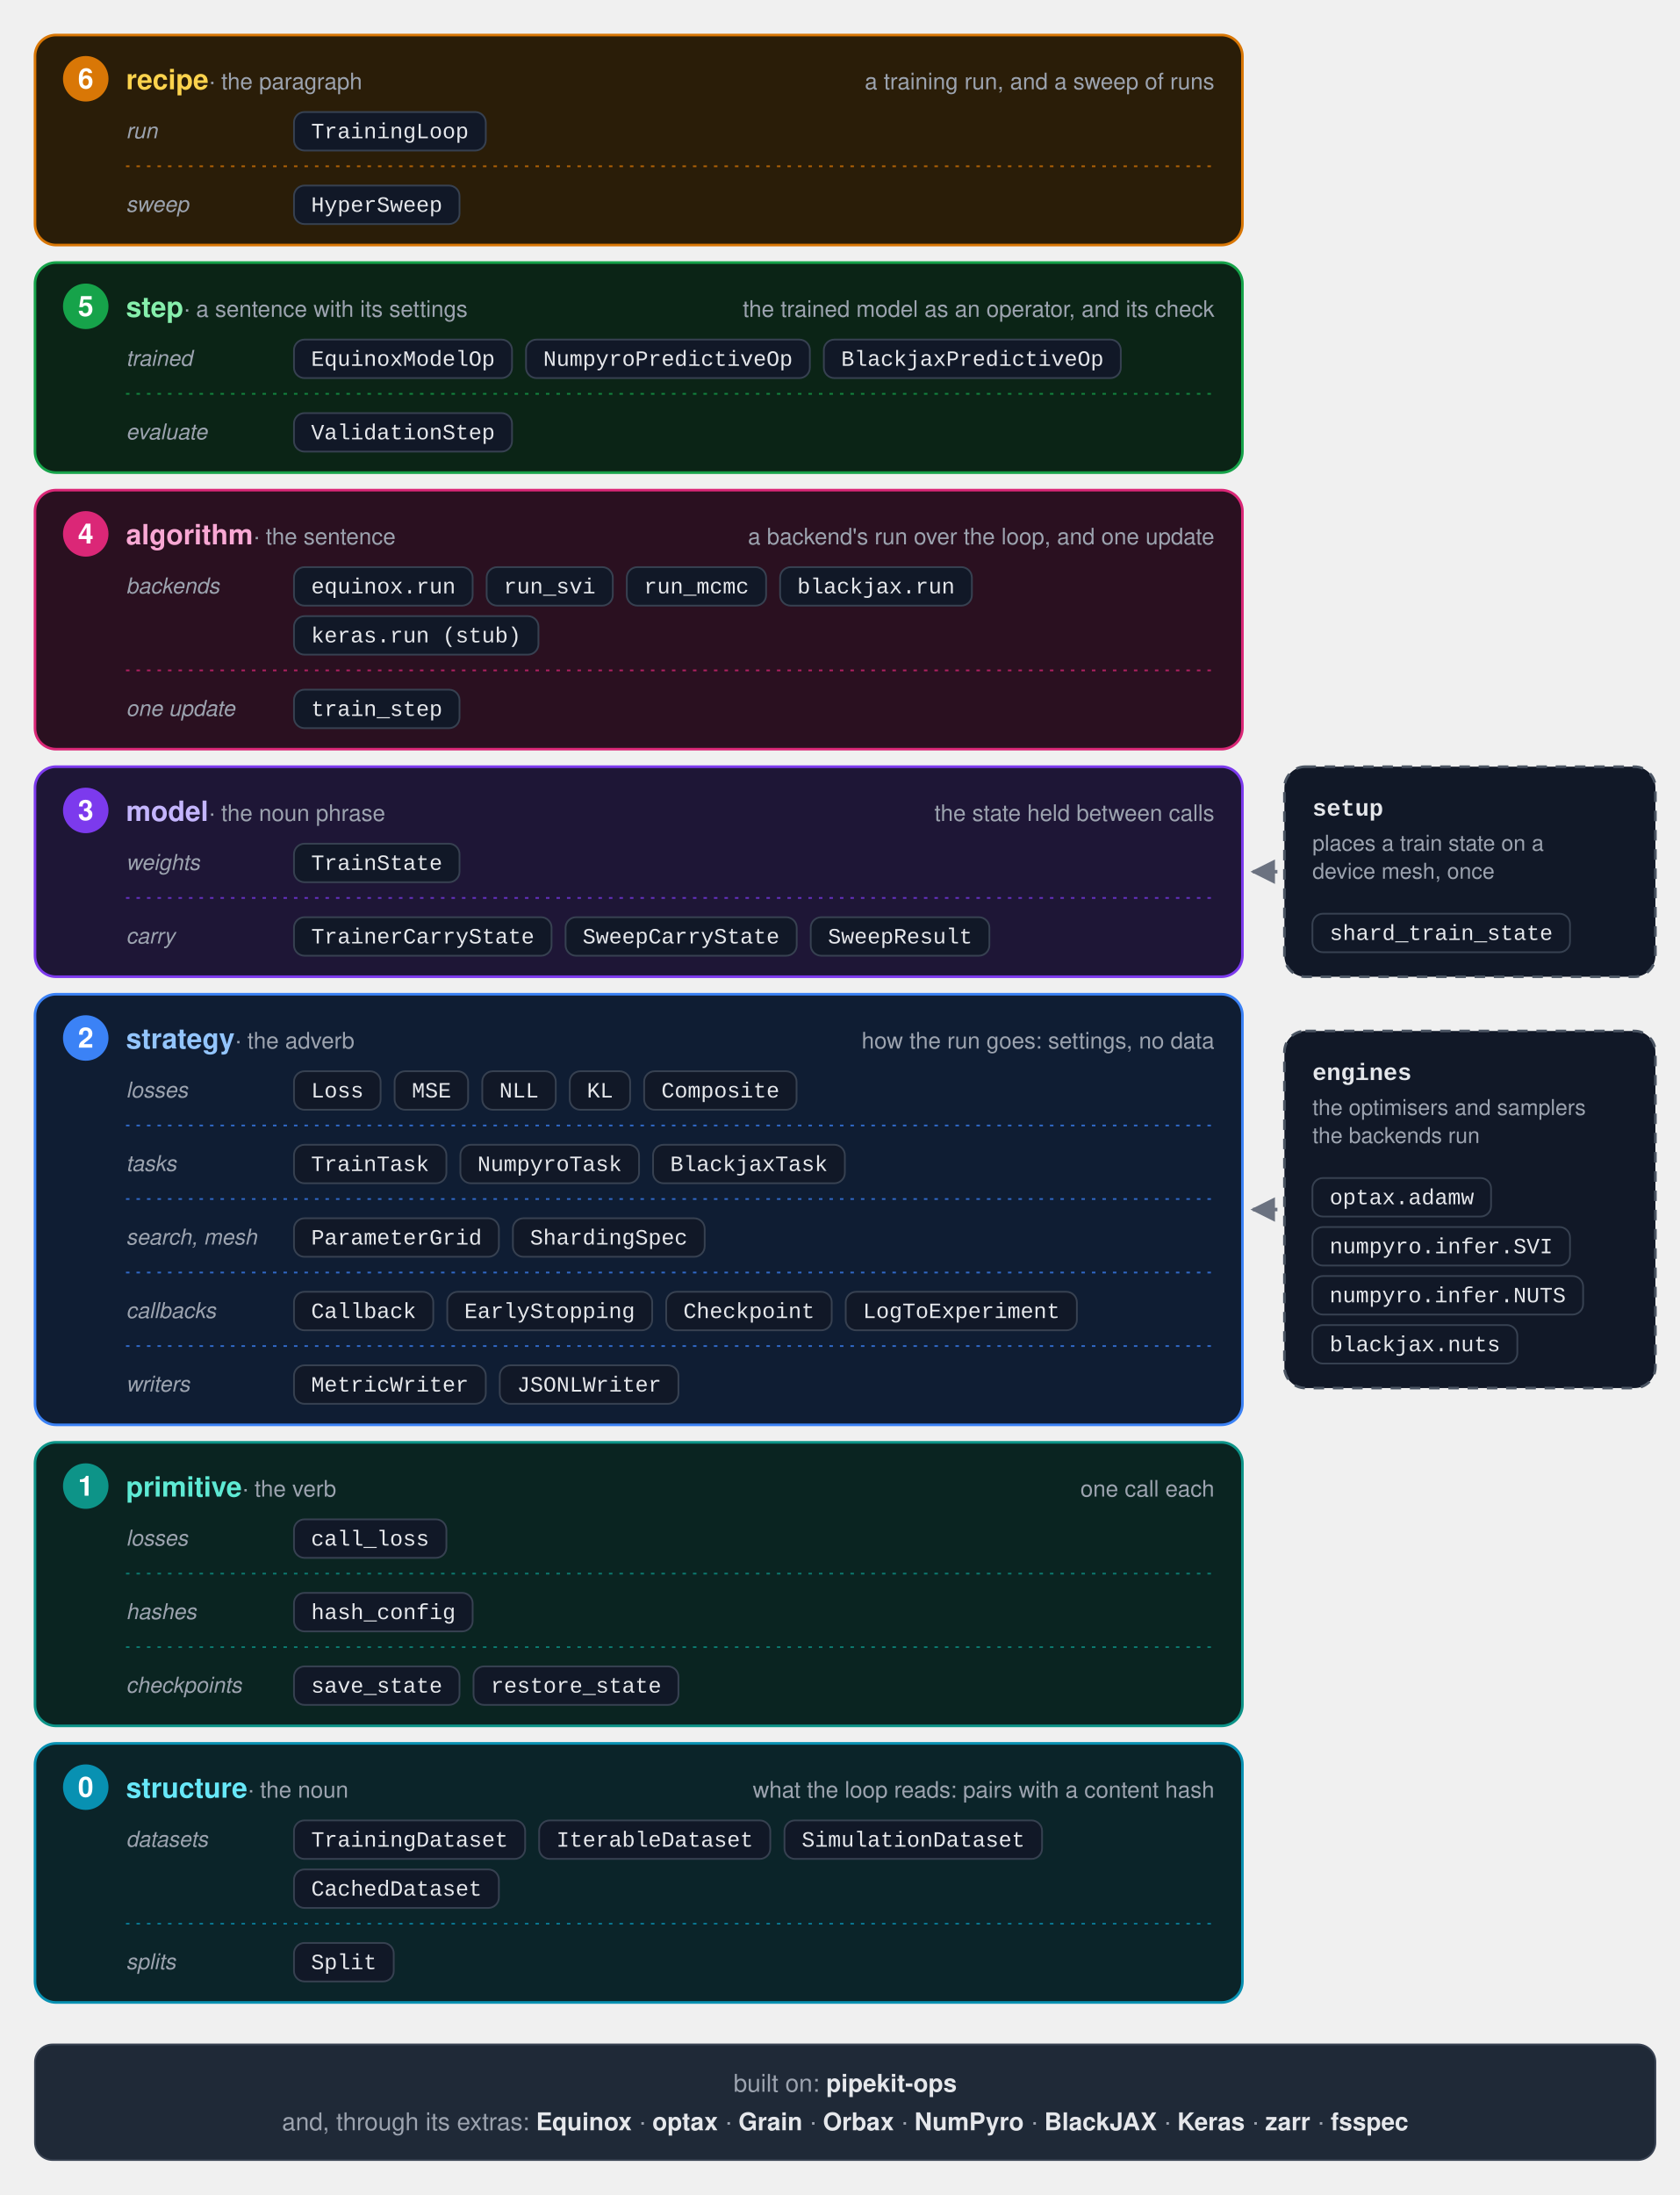
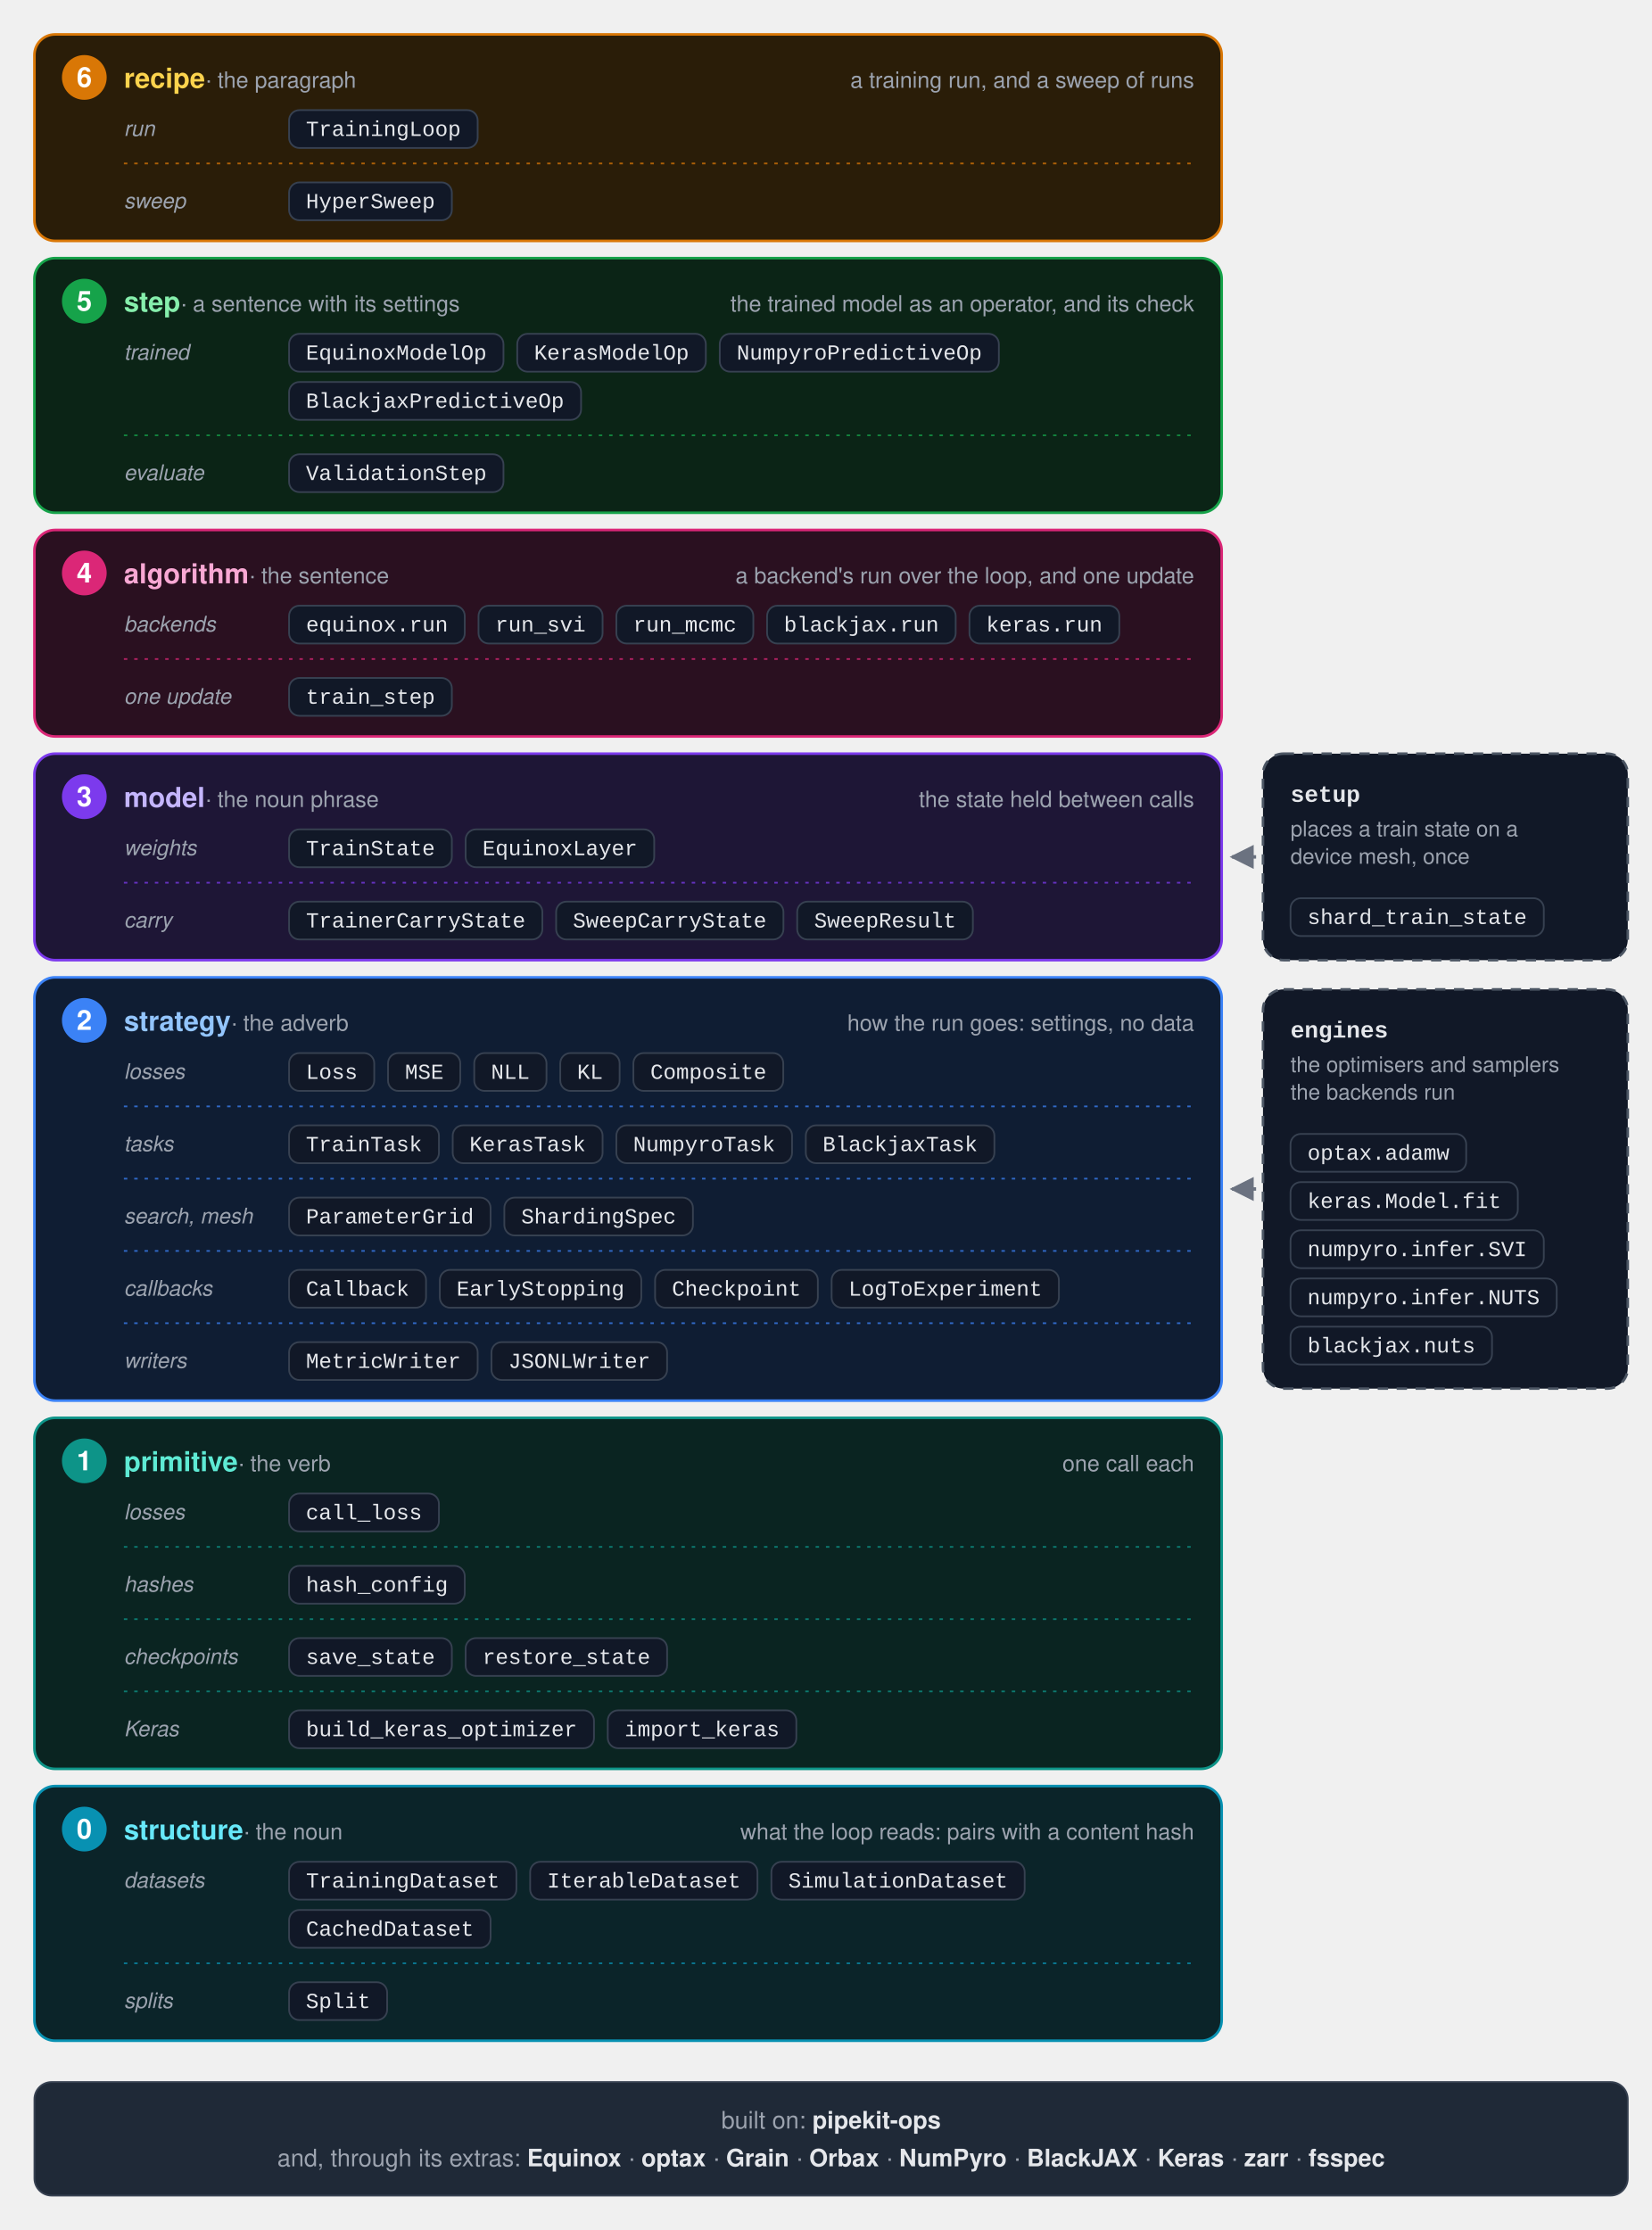
- <svg xmlns="http://www.w3.org/2000/svg" width="960" height="1254" viewBox="0 0 960 1254" role="img" aria-label="pipekit-train on the GeoStack role ladder: TrainingLoop and HyperSweep as recipes, the trained-model operators and ValidationStep as steps, the backends' run functions and train_step as algorithms, the train and carry states as models, losses, tasks, callbacks and writers as strategies, hashing, loss and checkpoint calls as primitives, and the datasets as structures; the optimisers and samplers of optax, NumPyro and BlackJAX and the sharding setup sit beside the ladder, all on pipekit-ops.">
+ <svg xmlns="http://www.w3.org/2000/svg" width="960" height="1296" viewBox="0 0 960 1296" role="img" aria-label="pipekit-train on the GeoStack role ladder: TrainingLoop and HyperSweep as recipes, the trained-model operators and ValidationStep as steps, the backends' run functions and train_step as algorithms, the train and carry states as models, losses, tasks, callbacks and writers as strategies, hashing, loss and checkpoint calls as primitives, and the datasets as structures; the optimisers and samplers of optax, NumPyro and BlackJAX and the sharding setup sit beside the ladder, all on pipekit-ops.">
  <defs>
    <marker id="ah-dark" viewBox="0 0 10 10" refX="9" refY="5" markerWidth="7" markerHeight="7" orient="auto-start-reverse">
      <path d="M0 0 L10 5 L0 10 z" fill="#6B7280" />
    </marker>
  </defs>
  <rect x="20" y="20" width="690" height="120.0" rx="12" fill="#2A1D08" stroke="#D97706" stroke-width="1.5" />
  <circle cx="49" cy="45" r="13" fill="#D97706" />
  <text x="49" y="50.5" text-anchor="middle" font-family="ui-sans-serif, -apple-system, 'Segoe UI', Helvetica, Arial, sans-serif" font-size="16" font-weight="700" fill="#FFFFFF">6</text>
  <text x="72" y="51" font-family="ui-sans-serif, -apple-system, 'Segoe UI', Helvetica, Arial, sans-serif" font-size="16" font-weight="700" fill="#FCD34D">recipe<tspan font-size="13" font-weight="400" fill="#9CA3AF"> · the paragraph</tspan>
  </text>
  <text x="694.0" y="51" text-anchor="end" font-family="ui-sans-serif, -apple-system, 'Segoe UI', Helvetica, Arial, sans-serif" font-size="13" fill="#9CA3AF">a training run, and a sweep of runs</text>
  <line x1="72.0" y1="95.0" x2="694.0" y2="95.0" stroke="#D97706" stroke-opacity="0.75" stroke-width="1" stroke-dasharray="2 4" />
  <text x="72.0" y="79.0" font-family="ui-sans-serif, -apple-system, 'Segoe UI', Helvetica, Arial, sans-serif" font-size="12.5" font-style="italic" fill="#9CA3AF">run</text>
  <text x="72.0" y="121.0" font-family="ui-sans-serif, -apple-system, 'Segoe UI', Helvetica, Arial, sans-serif" font-size="12.5" font-style="italic" fill="#9CA3AF">sweep</text>
  <rect x="168.0" y="64.0" width="109.6" height="22" rx="6" fill="#111827" stroke="#374151" />
  <text x="222.8" y="79.0" text-anchor="middle" font-family="ui-monospace, SFMono-Regular, Menlo, Consolas, 'Liberation Mono', monospace" font-size="12.5" fill="#E5E7EB">TrainingLoop</text>
  <rect x="168.0" y="106.0" width="94.6" height="22" rx="6" fill="#111827" stroke="#374151" />
  <text x="215.3" y="121.0" text-anchor="middle" font-family="ui-monospace, SFMono-Regular, Menlo, Consolas, 'Liberation Mono', monospace" font-size="12.5" fill="#E5E7EB">HyperSweep</text>
-   <rect x="20" y="150.0" width="690" height="120.0" rx="12" fill="#0B2416" stroke="#16A34A" stroke-width="1.5" />
+   <rect x="20" y="150.0" width="690" height="148.0" rx="12" fill="#0B2416" stroke="#16A34A" stroke-width="1.5" />
  <circle cx="49" cy="175.0" r="13" fill="#16A34A" />
  <text x="49" y="180.5" text-anchor="middle" font-family="ui-sans-serif, -apple-system, 'Segoe UI', Helvetica, Arial, sans-serif" font-size="16" font-weight="700" fill="#FFFFFF">5</text>
  <text x="72" y="181.0" font-family="ui-sans-serif, -apple-system, 'Segoe UI', Helvetica, Arial, sans-serif" font-size="16" font-weight="700" fill="#86EFAC">step<tspan font-size="13" font-weight="400" fill="#9CA3AF"> · a sentence with its settings</tspan>
  </text>
  <text x="694.0" y="181.0" text-anchor="end" font-family="ui-sans-serif, -apple-system, 'Segoe UI', Helvetica, Arial, sans-serif" font-size="13" fill="#9CA3AF">the trained model as an operator, and its check</text>
-   <line x1="72.0" y1="225.0" x2="694.0" y2="225.0" stroke="#16A34A" stroke-opacity="0.75" stroke-width="1" stroke-dasharray="2 4" />
+   <line x1="72.0" y1="253.0" x2="694.0" y2="253.0" stroke="#16A34A" stroke-opacity="0.75" stroke-width="1" stroke-dasharray="2 4" />
  <text x="72.0" y="209.0" font-family="ui-sans-serif, -apple-system, 'Segoe UI', Helvetica, Arial, sans-serif" font-size="12.5" font-style="italic" fill="#9CA3AF">trained</text>
-   <text x="72.0" y="251.0" font-family="ui-sans-serif, -apple-system, 'Segoe UI', Helvetica, Arial, sans-serif" font-size="12.5" font-style="italic" fill="#9CA3AF">evaluate</text>
+   <text x="72.0" y="279.0" font-family="ui-sans-serif, -apple-system, 'Segoe UI', Helvetica, Arial, sans-serif" font-size="12.5" font-style="italic" fill="#9CA3AF">evaluate</text>
  <rect x="168.0" y="194.0" width="124.6" height="22" rx="6" fill="#111827" stroke="#374151" />
  <text x="230.3" y="209.0" text-anchor="middle" font-family="ui-monospace, SFMono-Regular, Menlo, Consolas, 'Liberation Mono', monospace" font-size="12.5" fill="#E5E7EB">EquinoxModelOp</text>
-   <rect x="300.6" y="194.0" width="162.2" height="22" rx="6" fill="#111827" stroke="#374151" />
-   <text x="381.7" y="209.0" text-anchor="middle" font-family="ui-monospace, SFMono-Regular, Menlo, Consolas, 'Liberation Mono', monospace" font-size="12.5" fill="#E5E7EB">NumpyroPredictiveOp</text>
-   <rect x="470.8" y="194.0" width="169.7" height="22" rx="6" fill="#111827" stroke="#374151" />
-   <text x="555.7" y="209.0" text-anchor="middle" font-family="ui-monospace, SFMono-Regular, Menlo, Consolas, 'Liberation Mono', monospace" font-size="12.5" fill="#E5E7EB">BlackjaxPredictiveOp</text>
-   <rect x="168.0" y="236.0" width="124.6" height="22" rx="6" fill="#111827" stroke="#374151" />
-   <text x="230.3" y="251.0" text-anchor="middle" font-family="ui-monospace, SFMono-Regular, Menlo, Consolas, 'Liberation Mono', monospace" font-size="12.5" fill="#E5E7EB">ValidationStep</text>
-   <rect x="20" y="280.0" width="690" height="148.0" rx="12" fill="#2A1020" stroke="#DB2777" stroke-width="1.5" />
-   <circle cx="49" cy="305.0" r="13" fill="#DB2777" />
-   <text x="49" y="310.5" text-anchor="middle" font-family="ui-sans-serif, -apple-system, 'Segoe UI', Helvetica, Arial, sans-serif" font-size="16" font-weight="700" fill="#FFFFFF">4</text>
-   <text x="72" y="311.0" font-family="ui-sans-serif, -apple-system, 'Segoe UI', Helvetica, Arial, sans-serif" font-size="16" font-weight="700" fill="#F9A8D4">algorithm<tspan font-size="13" font-weight="400" fill="#9CA3AF"> · the sentence</tspan>
+   <rect x="300.6" y="194.0" width="109.6" height="22" rx="6" fill="#111827" stroke="#374151" />
+   <text x="355.4" y="209.0" text-anchor="middle" font-family="ui-monospace, SFMono-Regular, Menlo, Consolas, 'Liberation Mono', monospace" font-size="12.5" fill="#E5E7EB">KerasModelOp</text>
+   <rect x="418.3" y="194.0" width="162.2" height="22" rx="6" fill="#111827" stroke="#374151" />
+   <text x="499.4" y="209.0" text-anchor="middle" font-family="ui-monospace, SFMono-Regular, Menlo, Consolas, 'Liberation Mono', monospace" font-size="12.5" fill="#E5E7EB">NumpyroPredictiveOp</text>
+   <rect x="168.0" y="222.0" width="169.7" height="22" rx="6" fill="#111827" stroke="#374151" />
+   <text x="252.8" y="237.0" text-anchor="middle" font-family="ui-monospace, SFMono-Regular, Menlo, Consolas, 'Liberation Mono', monospace" font-size="12.5" fill="#E5E7EB">BlackjaxPredictiveOp</text>
+   <rect x="168.0" y="264.0" width="124.6" height="22" rx="6" fill="#111827" stroke="#374151" />
+   <text x="230.3" y="279.0" text-anchor="middle" font-family="ui-monospace, SFMono-Regular, Menlo, Consolas, 'Liberation Mono', monospace" font-size="12.5" fill="#E5E7EB">ValidationStep</text>
+   <rect x="20" y="308.0" width="690" height="120.0" rx="12" fill="#2A1020" stroke="#DB2777" stroke-width="1.5" />
+   <circle cx="49" cy="333.0" r="13" fill="#DB2777" />
+   <text x="49" y="338.5" text-anchor="middle" font-family="ui-sans-serif, -apple-system, 'Segoe UI', Helvetica, Arial, sans-serif" font-size="16" font-weight="700" fill="#FFFFFF">4</text>
+   <text x="72" y="339.0" font-family="ui-sans-serif, -apple-system, 'Segoe UI', Helvetica, Arial, sans-serif" font-size="16" font-weight="700" fill="#F9A8D4">algorithm<tspan font-size="13" font-weight="400" fill="#9CA3AF"> · the sentence</tspan>
  </text>
-   <text x="694.0" y="311.0" text-anchor="end" font-family="ui-sans-serif, -apple-system, 'Segoe UI', Helvetica, Arial, sans-serif" font-size="13" fill="#9CA3AF">a backend's run over the loop, and one update</text>
+   <text x="694.0" y="339.0" text-anchor="end" font-family="ui-sans-serif, -apple-system, 'Segoe UI', Helvetica, Arial, sans-serif" font-size="13" fill="#9CA3AF">a backend's run over the loop, and one update</text>
  <line x1="72.0" y1="383.0" x2="694.0" y2="383.0" stroke="#DB2777" stroke-opacity="0.75" stroke-width="1" stroke-dasharray="2 4" />
-   <text x="72.0" y="339.0" font-family="ui-sans-serif, -apple-system, 'Segoe UI', Helvetica, Arial, sans-serif" font-size="12.5" font-style="italic" fill="#9CA3AF">backends</text>
+   <text x="72.0" y="367.0" font-family="ui-sans-serif, -apple-system, 'Segoe UI', Helvetica, Arial, sans-serif" font-size="12.5" font-style="italic" fill="#9CA3AF">backends</text>
  <text x="72.0" y="409.0" font-family="ui-sans-serif, -apple-system, 'Segoe UI', Helvetica, Arial, sans-serif" font-size="12.5" font-style="italic" fill="#9CA3AF">one update</text>
-   <rect x="168.0" y="324.0" width="102.1" height="22" rx="6" fill="#111827" stroke="#374151" />
-   <text x="219.1" y="339.0" text-anchor="middle" font-family="ui-monospace, SFMono-Regular, Menlo, Consolas, 'Liberation Mono', monospace" font-size="12.5" fill="#E5E7EB">equinox.run</text>
-   <rect x="278.1" y="324.0" width="72.1" height="22" rx="6" fill="#111827" stroke="#374151" />
-   <text x="314.1" y="339.0" text-anchor="middle" font-family="ui-monospace, SFMono-Regular, Menlo, Consolas, 'Liberation Mono', monospace" font-size="12.5" fill="#E5E7EB">run_svi</text>
-   <rect x="358.2" y="324.0" width="79.6" height="22" rx="6" fill="#111827" stroke="#374151" />
-   <text x="398.0" y="339.0" text-anchor="middle" font-family="ui-monospace, SFMono-Regular, Menlo, Consolas, 'Liberation Mono', monospace" font-size="12.5" fill="#E5E7EB">run_mcmc</text>
-   <rect x="445.8" y="324.0" width="109.6" height="22" rx="6" fill="#111827" stroke="#374151" />
-   <text x="500.6" y="339.0" text-anchor="middle" font-family="ui-monospace, SFMono-Regular, Menlo, Consolas, 'Liberation Mono', monospace" font-size="12.5" fill="#E5E7EB">blackjax.run</text>
-   <rect x="168.0" y="352.0" width="139.7" height="22" rx="6" fill="#111827" stroke="#374151" />
-   <text x="237.8" y="367.0" text-anchor="middle" font-family="ui-monospace, SFMono-Regular, Menlo, Consolas, 'Liberation Mono', monospace" font-size="12.5" fill="#E5E7EB">keras.run (stub)</text>
+   <rect x="168.0" y="352.0" width="102.1" height="22" rx="6" fill="#111827" stroke="#374151" />
+   <text x="219.1" y="367.0" text-anchor="middle" font-family="ui-monospace, SFMono-Regular, Menlo, Consolas, 'Liberation Mono', monospace" font-size="12.5" fill="#E5E7EB">equinox.run</text>
+   <rect x="278.1" y="352.0" width="72.1" height="22" rx="6" fill="#111827" stroke="#374151" />
+   <text x="314.1" y="367.0" text-anchor="middle" font-family="ui-monospace, SFMono-Regular, Menlo, Consolas, 'Liberation Mono', monospace" font-size="12.5" fill="#E5E7EB">run_svi</text>
+   <rect x="358.2" y="352.0" width="79.6" height="22" rx="6" fill="#111827" stroke="#374151" />
+   <text x="398.0" y="367.0" text-anchor="middle" font-family="ui-monospace, SFMono-Regular, Menlo, Consolas, 'Liberation Mono', monospace" font-size="12.5" fill="#E5E7EB">run_mcmc</text>
+   <rect x="445.8" y="352.0" width="109.6" height="22" rx="6" fill="#111827" stroke="#374151" />
+   <text x="500.6" y="367.0" text-anchor="middle" font-family="ui-monospace, SFMono-Regular, Menlo, Consolas, 'Liberation Mono', monospace" font-size="12.5" fill="#E5E7EB">blackjax.run</text>
+   <rect x="563.4" y="352.0" width="87.1" height="22" rx="6" fill="#111827" stroke="#374151" />
+   <text x="606.9" y="367.0" text-anchor="middle" font-family="ui-monospace, SFMono-Regular, Menlo, Consolas, 'Liberation Mono', monospace" font-size="12.5" fill="#E5E7EB">keras.run</text>
  <rect x="168.0" y="394.0" width="94.6" height="22" rx="6" fill="#111827" stroke="#374151" />
  <text x="215.3" y="409.0" text-anchor="middle" font-family="ui-monospace, SFMono-Regular, Menlo, Consolas, 'Liberation Mono', monospace" font-size="12.5" fill="#E5E7EB">train_step</text>
  <rect x="20" y="438.0" width="690" height="120.0" rx="12" fill="#1E1636" stroke="#7C3AED" stroke-width="1.5" />
  <circle cx="49" cy="463.0" r="13" fill="#7C3AED" />
  <text x="49" y="468.5" text-anchor="middle" font-family="ui-sans-serif, -apple-system, 'Segoe UI', Helvetica, Arial, sans-serif" font-size="16" font-weight="700" fill="#FFFFFF">3</text>
  <text x="72" y="469.0" font-family="ui-sans-serif, -apple-system, 'Segoe UI', Helvetica, Arial, sans-serif" font-size="16" font-weight="700" fill="#C4B5FD">model<tspan font-size="13" font-weight="400" fill="#9CA3AF"> · the noun phrase</tspan>
  </text>
  <text x="694.0" y="469.0" text-anchor="end" font-family="ui-sans-serif, -apple-system, 'Segoe UI', Helvetica, Arial, sans-serif" font-size="13" fill="#9CA3AF">the state held between calls</text>
  <line x1="72.0" y1="513.0" x2="694.0" y2="513.0" stroke="#7C3AED" stroke-opacity="0.75" stroke-width="1" stroke-dasharray="2 4" />
  <text x="72.0" y="497.0" font-family="ui-sans-serif, -apple-system, 'Segoe UI', Helvetica, Arial, sans-serif" font-size="12.5" font-style="italic" fill="#9CA3AF">weights</text>
  <text x="72.0" y="539.0" font-family="ui-sans-serif, -apple-system, 'Segoe UI', Helvetica, Arial, sans-serif" font-size="12.5" font-style="italic" fill="#9CA3AF">carry</text>
  <rect x="168.0" y="482.0" width="94.6" height="22" rx="6" fill="#111827" stroke="#374151" />
  <text x="215.3" y="497.0" text-anchor="middle" font-family="ui-monospace, SFMono-Regular, Menlo, Consolas, 'Liberation Mono', monospace" font-size="12.5" fill="#E5E7EB">TrainState</text>
+   <rect x="270.6" y="482.0" width="109.6" height="22" rx="6" fill="#111827" stroke="#374151" />
+   <text x="325.4" y="497.0" text-anchor="middle" font-family="ui-monospace, SFMono-Regular, Menlo, Consolas, 'Liberation Mono', monospace" font-size="12.5" fill="#E5E7EB">EquinoxLayer</text>
  <rect x="168.0" y="524.0" width="147.2" height="22" rx="6" fill="#111827" stroke="#374151" />
  <text x="241.6" y="539.0" text-anchor="middle" font-family="ui-monospace, SFMono-Regular, Menlo, Consolas, 'Liberation Mono', monospace" font-size="12.5" fill="#E5E7EB">TrainerCarryState</text>
  <rect x="323.2" y="524.0" width="132.1" height="22" rx="6" fill="#111827" stroke="#374151" />
  <text x="389.2" y="539.0" text-anchor="middle" font-family="ui-monospace, SFMono-Regular, Menlo, Consolas, 'Liberation Mono', monospace" font-size="12.5" fill="#E5E7EB">SweepCarryState</text>
  <rect x="463.3" y="524.0" width="102.1" height="22" rx="6" fill="#111827" stroke="#374151" />
  <text x="514.4" y="539.0" text-anchor="middle" font-family="ui-monospace, SFMono-Regular, Menlo, Consolas, 'Liberation Mono', monospace" font-size="12.5" fill="#E5E7EB">SweepResult</text>
  <rect x="20" y="568.0" width="690" height="246.0" rx="12" fill="#0F1D33" stroke="#3B82F6" stroke-width="1.5" />
  <circle cx="49" cy="593.0" r="13" fill="#3B82F6" />
  <text x="49" y="598.5" text-anchor="middle" font-family="ui-sans-serif, -apple-system, 'Segoe UI', Helvetica, Arial, sans-serif" font-size="16" font-weight="700" fill="#FFFFFF">2</text>
  <text x="72" y="599.0" font-family="ui-sans-serif, -apple-system, 'Segoe UI', Helvetica, Arial, sans-serif" font-size="16" font-weight="700" fill="#93C5FD">strategy<tspan font-size="13" font-weight="400" fill="#9CA3AF"> · the adverb</tspan>
  </text>
  <text x="694.0" y="599.0" text-anchor="end" font-family="ui-sans-serif, -apple-system, 'Segoe UI', Helvetica, Arial, sans-serif" font-size="13" fill="#9CA3AF">how the run goes: settings, no data</text>
  <line x1="72.0" y1="643.0" x2="694.0" y2="643.0" stroke="#3B82F6" stroke-opacity="0.75" stroke-width="1" stroke-dasharray="2 4" />
  <line x1="72.0" y1="685.0" x2="694.0" y2="685.0" stroke="#3B82F6" stroke-opacity="0.75" stroke-width="1" stroke-dasharray="2 4" />
  <line x1="72.0" y1="727.0" x2="694.0" y2="727.0" stroke="#3B82F6" stroke-opacity="0.75" stroke-width="1" stroke-dasharray="2 4" />
  <line x1="72.0" y1="769.0" x2="694.0" y2="769.0" stroke="#3B82F6" stroke-opacity="0.75" stroke-width="1" stroke-dasharray="2 4" />
  <text x="72.0" y="627.0" font-family="ui-sans-serif, -apple-system, 'Segoe UI', Helvetica, Arial, sans-serif" font-size="12.5" font-style="italic" fill="#9CA3AF">losses</text>
  <text x="72.0" y="669.0" font-family="ui-sans-serif, -apple-system, 'Segoe UI', Helvetica, Arial, sans-serif" font-size="12.5" font-style="italic" fill="#9CA3AF">tasks</text>
  <text x="72.0" y="711.0" font-family="ui-sans-serif, -apple-system, 'Segoe UI', Helvetica, Arial, sans-serif" font-size="12.5" font-style="italic" fill="#9CA3AF">search, mesh</text>
  <text x="72.0" y="753.0" font-family="ui-sans-serif, -apple-system, 'Segoe UI', Helvetica, Arial, sans-serif" font-size="12.5" font-style="italic" fill="#9CA3AF">callbacks</text>
  <text x="72.0" y="795.0" font-family="ui-sans-serif, -apple-system, 'Segoe UI', Helvetica, Arial, sans-serif" font-size="12.5" font-style="italic" fill="#9CA3AF">writers</text>
  <rect x="168.0" y="612.0" width="49.5" height="22" rx="6" fill="#111827" stroke="#374151" />
  <text x="192.8" y="627.0" text-anchor="middle" font-family="ui-monospace, SFMono-Regular, Menlo, Consolas, 'Liberation Mono', monospace" font-size="12.5" fill="#E5E7EB">Loss</text>
  <rect x="225.5" y="612.0" width="42.0" height="22" rx="6" fill="#111827" stroke="#374151" />
  <text x="246.6" y="627.0" text-anchor="middle" font-family="ui-monospace, SFMono-Regular, Menlo, Consolas, 'Liberation Mono', monospace" font-size="12.5" fill="#E5E7EB">MSE</text>
  <rect x="275.6" y="612.0" width="42.0" height="22" rx="6" fill="#111827" stroke="#374151" />
  <text x="296.6" y="627.0" text-anchor="middle" font-family="ui-monospace, SFMono-Regular, Menlo, Consolas, 'Liberation Mono', monospace" font-size="12.5" fill="#E5E7EB">NLL</text>
  <rect x="325.6" y="612.0" width="34.5" height="22" rx="6" fill="#111827" stroke="#374151" />
  <text x="342.9" y="627.0" text-anchor="middle" font-family="ui-monospace, SFMono-Regular, Menlo, Consolas, 'Liberation Mono', monospace" font-size="12.5" fill="#E5E7EB">KL</text>
  <rect x="368.1" y="612.0" width="87.1" height="22" rx="6" fill="#111827" stroke="#374151" />
  <text x="411.7" y="627.0" text-anchor="middle" font-family="ui-monospace, SFMono-Regular, Menlo, Consolas, 'Liberation Mono', monospace" font-size="12.5" fill="#E5E7EB">Composite</text>
  <rect x="168.0" y="654.0" width="87.1" height="22" rx="6" fill="#111827" stroke="#374151" />
  <text x="211.5" y="669.0" text-anchor="middle" font-family="ui-monospace, SFMono-Regular, Menlo, Consolas, 'Liberation Mono', monospace" font-size="12.5" fill="#E5E7EB">TrainTask</text>
-   <rect x="263.1" y="654.0" width="102.1" height="22" rx="6" fill="#111827" stroke="#374151" />
-   <text x="314.1" y="669.0" text-anchor="middle" font-family="ui-monospace, SFMono-Regular, Menlo, Consolas, 'Liberation Mono', monospace" font-size="12.5" fill="#E5E7EB">NumpyroTask</text>
-   <rect x="373.2" y="654.0" width="109.6" height="22" rx="6" fill="#111827" stroke="#374151" />
-   <text x="428.0" y="669.0" text-anchor="middle" font-family="ui-monospace, SFMono-Regular, Menlo, Consolas, 'Liberation Mono', monospace" font-size="12.5" fill="#E5E7EB">BlackjaxTask</text>
+   <rect x="263.1" y="654.0" width="87.1" height="22" rx="6" fill="#111827" stroke="#374151" />
+   <text x="306.6" y="669.0" text-anchor="middle" font-family="ui-monospace, SFMono-Regular, Menlo, Consolas, 'Liberation Mono', monospace" font-size="12.5" fill="#E5E7EB">KerasTask</text>
+   <rect x="358.2" y="654.0" width="102.1" height="22" rx="6" fill="#111827" stroke="#374151" />
+   <text x="409.2" y="669.0" text-anchor="middle" font-family="ui-monospace, SFMono-Regular, Menlo, Consolas, 'Liberation Mono', monospace" font-size="12.5" fill="#E5E7EB">NumpyroTask</text>
+   <rect x="468.3" y="654.0" width="109.6" height="22" rx="6" fill="#111827" stroke="#374151" />
+   <text x="523.1" y="669.0" text-anchor="middle" font-family="ui-monospace, SFMono-Regular, Menlo, Consolas, 'Liberation Mono', monospace" font-size="12.5" fill="#E5E7EB">BlackjaxTask</text>
  <rect x="168.0" y="696.0" width="117.1" height="22" rx="6" fill="#111827" stroke="#374151" />
  <text x="226.6" y="711.0" text-anchor="middle" font-family="ui-monospace, SFMono-Regular, Menlo, Consolas, 'Liberation Mono', monospace" font-size="12.5" fill="#E5E7EB">ParameterGrid</text>
  <rect x="293.1" y="696.0" width="109.6" height="22" rx="6" fill="#111827" stroke="#374151" />
  <text x="347.9" y="711.0" text-anchor="middle" font-family="ui-monospace, SFMono-Regular, Menlo, Consolas, 'Liberation Mono', monospace" font-size="12.5" fill="#E5E7EB">ShardingSpec</text>
  <rect x="168.0" y="738.0" width="79.6" height="22" rx="6" fill="#111827" stroke="#374151" />
  <text x="207.8" y="753.0" text-anchor="middle" font-family="ui-monospace, SFMono-Regular, Menlo, Consolas, 'Liberation Mono', monospace" font-size="12.5" fill="#E5E7EB">Callback</text>
  <rect x="255.6" y="738.0" width="117.1" height="22" rx="6" fill="#111827" stroke="#374151" />
  <text x="314.1" y="753.0" text-anchor="middle" font-family="ui-monospace, SFMono-Regular, Menlo, Consolas, 'Liberation Mono', monospace" font-size="12.5" fill="#E5E7EB">EarlyStopping</text>
  <rect x="380.7" y="738.0" width="94.6" height="22" rx="6" fill="#111827" stroke="#374151" />
  <text x="428.0" y="753.0" text-anchor="middle" font-family="ui-monospace, SFMono-Regular, Menlo, Consolas, 'Liberation Mono', monospace" font-size="12.5" fill="#E5E7EB">Checkpoint</text>
  <rect x="483.3" y="738.0" width="132.1" height="22" rx="6" fill="#111827" stroke="#374151" />
  <text x="549.4" y="753.0" text-anchor="middle" font-family="ui-monospace, SFMono-Regular, Menlo, Consolas, 'Liberation Mono', monospace" font-size="12.5" fill="#E5E7EB">LogToExperiment</text>
  <rect x="168.0" y="780.0" width="109.6" height="22" rx="6" fill="#111827" stroke="#374151" />
  <text x="222.8" y="795.0" text-anchor="middle" font-family="ui-monospace, SFMono-Regular, Menlo, Consolas, 'Liberation Mono', monospace" font-size="12.5" fill="#E5E7EB">MetricWriter</text>
  <rect x="285.6" y="780.0" width="102.1" height="22" rx="6" fill="#111827" stroke="#374151" />
  <text x="336.7" y="795.0" text-anchor="middle" font-family="ui-monospace, SFMono-Regular, Menlo, Consolas, 'Liberation Mono', monospace" font-size="12.5" fill="#E5E7EB">JSONLWriter</text>
-   <rect x="20" y="824.0" width="690" height="162.0" rx="12" fill="#0A2421" stroke="#0D9488" stroke-width="1.5" />
+   <rect x="20" y="824.0" width="690" height="204.0" rx="12" fill="#0A2421" stroke="#0D9488" stroke-width="1.5" />
  <circle cx="49" cy="849.0" r="13" fill="#0D9488" />
  <text x="49" y="854.5" text-anchor="middle" font-family="ui-sans-serif, -apple-system, 'Segoe UI', Helvetica, Arial, sans-serif" font-size="16" font-weight="700" fill="#FFFFFF">1</text>
  <text x="72" y="855.0" font-family="ui-sans-serif, -apple-system, 'Segoe UI', Helvetica, Arial, sans-serif" font-size="16" font-weight="700" fill="#5EEAD4">primitive<tspan font-size="13" font-weight="400" fill="#9CA3AF"> · the verb</tspan>
  </text>
  <text x="694.0" y="855.0" text-anchor="end" font-family="ui-sans-serif, -apple-system, 'Segoe UI', Helvetica, Arial, sans-serif" font-size="13" fill="#9CA3AF">one call each</text>
  <line x1="72.0" y1="899.0" x2="694.0" y2="899.0" stroke="#0D9488" stroke-opacity="0.75" stroke-width="1" stroke-dasharray="2 4" />
  <line x1="72.0" y1="941.0" x2="694.0" y2="941.0" stroke="#0D9488" stroke-opacity="0.75" stroke-width="1" stroke-dasharray="2 4" />
+   <line x1="72.0" y1="983.0" x2="694.0" y2="983.0" stroke="#0D9488" stroke-opacity="0.75" stroke-width="1" stroke-dasharray="2 4" />
  <text x="72.0" y="883.0" font-family="ui-sans-serif, -apple-system, 'Segoe UI', Helvetica, Arial, sans-serif" font-size="12.5" font-style="italic" fill="#9CA3AF">losses</text>
  <text x="72.0" y="925.0" font-family="ui-sans-serif, -apple-system, 'Segoe UI', Helvetica, Arial, sans-serif" font-size="12.5" font-style="italic" fill="#9CA3AF">hashes</text>
  <text x="72.0" y="967.0" font-family="ui-sans-serif, -apple-system, 'Segoe UI', Helvetica, Arial, sans-serif" font-size="12.5" font-style="italic" fill="#9CA3AF">checkpoints</text>
+   <text x="72.0" y="1009.0" font-family="ui-sans-serif, -apple-system, 'Segoe UI', Helvetica, Arial, sans-serif" font-size="12.5" font-style="italic" fill="#9CA3AF">Keras</text>
  <rect x="168.0" y="868.0" width="87.1" height="22" rx="6" fill="#111827" stroke="#374151" />
  <text x="211.5" y="883.0" text-anchor="middle" font-family="ui-monospace, SFMono-Regular, Menlo, Consolas, 'Liberation Mono', monospace" font-size="12.5" fill="#E5E7EB">call_loss</text>
  <rect x="168.0" y="910.0" width="102.1" height="22" rx="6" fill="#111827" stroke="#374151" />
  <text x="219.1" y="925.0" text-anchor="middle" font-family="ui-monospace, SFMono-Regular, Menlo, Consolas, 'Liberation Mono', monospace" font-size="12.5" fill="#E5E7EB">hash_config</text>
  <rect x="168.0" y="952.0" width="94.6" height="22" rx="6" fill="#111827" stroke="#374151" />
  <text x="215.3" y="967.0" text-anchor="middle" font-family="ui-monospace, SFMono-Regular, Menlo, Consolas, 'Liberation Mono', monospace" font-size="12.5" fill="#E5E7EB">save_state</text>
  <rect x="270.6" y="952.0" width="117.1" height="22" rx="6" fill="#111827" stroke="#374151" />
  <text x="329.2" y="967.0" text-anchor="middle" font-family="ui-monospace, SFMono-Regular, Menlo, Consolas, 'Liberation Mono', monospace" font-size="12.5" fill="#E5E7EB">restore_state</text>
-   <rect x="20" y="996.0" width="690" height="148.0" rx="12" fill="#0B2429" stroke="#0891B2" stroke-width="1.5" />
-   <circle cx="49" cy="1021.0" r="13" fill="#0891B2" />
-   <text x="49" y="1026.5" text-anchor="middle" font-family="ui-sans-serif, -apple-system, 'Segoe UI', Helvetica, Arial, sans-serif" font-size="16" font-weight="700" fill="#FFFFFF">0</text>
-   <text x="72" y="1027.0" font-family="ui-sans-serif, -apple-system, 'Segoe UI', Helvetica, Arial, sans-serif" font-size="16" font-weight="700" fill="#67E8F9">structure<tspan font-size="13" font-weight="400" fill="#9CA3AF"> · the noun</tspan>
+   <rect x="168.0" y="994.0" width="177.2" height="22" rx="6" fill="#111827" stroke="#374151" />
+   <text x="256.6" y="1009.0" text-anchor="middle" font-family="ui-monospace, SFMono-Regular, Menlo, Consolas, 'Liberation Mono', monospace" font-size="12.5" fill="#E5E7EB">build_keras_optimizer</text>
+   <rect x="353.2" y="994.0" width="109.6" height="22" rx="6" fill="#111827" stroke="#374151" />
+   <text x="408.0" y="1009.0" text-anchor="middle" font-family="ui-monospace, SFMono-Regular, Menlo, Consolas, 'Liberation Mono', monospace" font-size="12.5" fill="#E5E7EB">import_keras</text>
+   <rect x="20" y="1038.0" width="690" height="148.0" rx="12" fill="#0B2429" stroke="#0891B2" stroke-width="1.5" />
+   <circle cx="49" cy="1063.0" r="13" fill="#0891B2" />
+   <text x="49" y="1068.5" text-anchor="middle" font-family="ui-sans-serif, -apple-system, 'Segoe UI', Helvetica, Arial, sans-serif" font-size="16" font-weight="700" fill="#FFFFFF">0</text>
+   <text x="72" y="1069.0" font-family="ui-sans-serif, -apple-system, 'Segoe UI', Helvetica, Arial, sans-serif" font-size="16" font-weight="700" fill="#67E8F9">structure<tspan font-size="13" font-weight="400" fill="#9CA3AF"> · the noun</tspan>
  </text>
-   <text x="694.0" y="1027.0" text-anchor="end" font-family="ui-sans-serif, -apple-system, 'Segoe UI', Helvetica, Arial, sans-serif" font-size="13" fill="#9CA3AF">what the loop reads: pairs with a content hash</text>
-   <line x1="72.0" y1="1099.0" x2="694.0" y2="1099.0" stroke="#0891B2" stroke-opacity="0.75" stroke-width="1" stroke-dasharray="2 4" />
-   <text x="72.0" y="1055.0" font-family="ui-sans-serif, -apple-system, 'Segoe UI', Helvetica, Arial, sans-serif" font-size="12.5" font-style="italic" fill="#9CA3AF">datasets</text>
-   <text x="72.0" y="1125.0" font-family="ui-sans-serif, -apple-system, 'Segoe UI', Helvetica, Arial, sans-serif" font-size="12.5" font-style="italic" fill="#9CA3AF">splits</text>
-   <rect x="168.0" y="1040.0" width="132.1" height="22" rx="6" fill="#111827" stroke="#374151" />
-   <text x="234.1" y="1055.0" text-anchor="middle" font-family="ui-monospace, SFMono-Regular, Menlo, Consolas, 'Liberation Mono', monospace" font-size="12.5" fill="#E5E7EB">TrainingDataset</text>
-   <rect x="308.1" y="1040.0" width="132.1" height="22" rx="6" fill="#111827" stroke="#374151" />
-   <text x="374.2" y="1055.0" text-anchor="middle" font-family="ui-monospace, SFMono-Regular, Menlo, Consolas, 'Liberation Mono', monospace" font-size="12.5" fill="#E5E7EB">IterableDataset</text>
-   <rect x="448.3" y="1040.0" width="147.2" height="22" rx="6" fill="#111827" stroke="#374151" />
-   <text x="521.9" y="1055.0" text-anchor="middle" font-family="ui-monospace, SFMono-Regular, Menlo, Consolas, 'Liberation Mono', monospace" font-size="12.5" fill="#E5E7EB">SimulationDataset</text>
-   <rect x="168.0" y="1068.0" width="117.1" height="22" rx="6" fill="#111827" stroke="#374151" />
-   <text x="226.6" y="1083.0" text-anchor="middle" font-family="ui-monospace, SFMono-Regular, Menlo, Consolas, 'Liberation Mono', monospace" font-size="12.5" fill="#E5E7EB">CachedDataset</text>
-   <rect x="168.0" y="1110.0" width="57.0" height="22" rx="6" fill="#111827" stroke="#374151" />
-   <text x="196.5" y="1125.0" text-anchor="middle" font-family="ui-monospace, SFMono-Regular, Menlo, Consolas, 'Liberation Mono', monospace" font-size="12.5" fill="#E5E7EB">Split</text>
-   <rect x="734" y="589.0" width="212" height="204" rx="12" fill="#111827" stroke="#4B5563" stroke-dasharray="6 5" stroke-width="1.5" />
-   <text x="750" y="617.0" font-family="ui-monospace, SFMono-Regular, Menlo, Consolas, 'Liberation Mono', monospace" font-size="13.5" font-weight="700" fill="#E5E7EB">engines</text>
-   <text x="750" y="637.0" font-family="ui-sans-serif, -apple-system, 'Segoe UI', Helvetica, Arial, sans-serif" font-size="12.5" fill="#9CA3AF">the optimisers and samplers</text>
-   <text x="750" y="653.0" font-family="ui-sans-serif, -apple-system, 'Segoe UI', Helvetica, Arial, sans-serif" font-size="12.5" fill="#9CA3AF">the backends run</text>
-   <rect x="750.0" y="673.0" width="102.1" height="22" rx="6" fill="#111827" stroke="#374151" />
-   <text x="801.1" y="688.0" text-anchor="middle" font-family="ui-monospace, SFMono-Regular, Menlo, Consolas, 'Liberation Mono', monospace" font-size="12.5" fill="#E5E7EB">optax.adamw</text>
-   <rect x="750.0" y="701.0" width="147.2" height="22" rx="6" fill="#111827" stroke="#374151" />
-   <text x="823.6" y="716.0" text-anchor="middle" font-family="ui-monospace, SFMono-Regular, Menlo, Consolas, 'Liberation Mono', monospace" font-size="12.5" fill="#E5E7EB">numpyro.infer.SVI</text>
-   <rect x="750.0" y="729.0" width="154.7" height="22" rx="6" fill="#111827" stroke="#374151" />
-   <text x="827.3" y="744.0" text-anchor="middle" font-family="ui-monospace, SFMono-Regular, Menlo, Consolas, 'Liberation Mono', monospace" font-size="12.5" fill="#E5E7EB">numpyro.infer.NUTS</text>
-   <rect x="750.0" y="757.0" width="117.1" height="22" rx="6" fill="#111827" stroke="#374151" />
-   <text x="808.6" y="772.0" text-anchor="middle" font-family="ui-monospace, SFMono-Regular, Menlo, Consolas, 'Liberation Mono', monospace" font-size="12.5" fill="#E5E7EB">blackjax.nuts</text>
+   <text x="694.0" y="1069.0" text-anchor="end" font-family="ui-sans-serif, -apple-system, 'Segoe UI', Helvetica, Arial, sans-serif" font-size="13" fill="#9CA3AF">what the loop reads: pairs with a content hash</text>
+   <line x1="72.0" y1="1141.0" x2="694.0" y2="1141.0" stroke="#0891B2" stroke-opacity="0.75" stroke-width="1" stroke-dasharray="2 4" />
+   <text x="72.0" y="1097.0" font-family="ui-sans-serif, -apple-system, 'Segoe UI', Helvetica, Arial, sans-serif" font-size="12.5" font-style="italic" fill="#9CA3AF">datasets</text>
+   <text x="72.0" y="1167.0" font-family="ui-sans-serif, -apple-system, 'Segoe UI', Helvetica, Arial, sans-serif" font-size="12.5" font-style="italic" fill="#9CA3AF">splits</text>
+   <rect x="168.0" y="1082.0" width="132.1" height="22" rx="6" fill="#111827" stroke="#374151" />
+   <text x="234.1" y="1097.0" text-anchor="middle" font-family="ui-monospace, SFMono-Regular, Menlo, Consolas, 'Liberation Mono', monospace" font-size="12.5" fill="#E5E7EB">TrainingDataset</text>
+   <rect x="308.1" y="1082.0" width="132.1" height="22" rx="6" fill="#111827" stroke="#374151" />
+   <text x="374.2" y="1097.0" text-anchor="middle" font-family="ui-monospace, SFMono-Regular, Menlo, Consolas, 'Liberation Mono', monospace" font-size="12.5" fill="#E5E7EB">IterableDataset</text>
+   <rect x="448.3" y="1082.0" width="147.2" height="22" rx="6" fill="#111827" stroke="#374151" />
+   <text x="521.9" y="1097.0" text-anchor="middle" font-family="ui-monospace, SFMono-Regular, Menlo, Consolas, 'Liberation Mono', monospace" font-size="12.5" fill="#E5E7EB">SimulationDataset</text>
+   <rect x="168.0" y="1110.0" width="117.1" height="22" rx="6" fill="#111827" stroke="#374151" />
+   <text x="226.6" y="1125.0" text-anchor="middle" font-family="ui-monospace, SFMono-Regular, Menlo, Consolas, 'Liberation Mono', monospace" font-size="12.5" fill="#E5E7EB">CachedDataset</text>
+   <rect x="168.0" y="1152.0" width="57.0" height="22" rx="6" fill="#111827" stroke="#374151" />
+   <text x="196.5" y="1167.0" text-anchor="middle" font-family="ui-monospace, SFMono-Regular, Menlo, Consolas, 'Liberation Mono', monospace" font-size="12.5" fill="#E5E7EB">Split</text>
+   <rect x="734" y="575.0" width="212" height="232" rx="12" fill="#111827" stroke="#4B5563" stroke-dasharray="6 5" stroke-width="1.5" />
+   <text x="750" y="603.0" font-family="ui-monospace, SFMono-Regular, Menlo, Consolas, 'Liberation Mono', monospace" font-size="13.5" font-weight="700" fill="#E5E7EB">engines</text>
+   <text x="750" y="623.0" font-family="ui-sans-serif, -apple-system, 'Segoe UI', Helvetica, Arial, sans-serif" font-size="12.5" fill="#9CA3AF">the optimisers and samplers</text>
+   <text x="750" y="639.0" font-family="ui-sans-serif, -apple-system, 'Segoe UI', Helvetica, Arial, sans-serif" font-size="12.5" fill="#9CA3AF">the backends run</text>
+   <rect x="750.0" y="659.0" width="102.1" height="22" rx="6" fill="#111827" stroke="#374151" />
+   <text x="801.1" y="674.0" text-anchor="middle" font-family="ui-monospace, SFMono-Regular, Menlo, Consolas, 'Liberation Mono', monospace" font-size="12.5" fill="#E5E7EB">optax.adamw</text>
+   <rect x="750.0" y="687.0" width="132.1" height="22" rx="6" fill="#111827" stroke="#374151" />
+   <text x="816.1" y="702.0" text-anchor="middle" font-family="ui-monospace, SFMono-Regular, Menlo, Consolas, 'Liberation Mono', monospace" font-size="12.5" fill="#E5E7EB">keras.Model.fit</text>
+   <rect x="750.0" y="715.0" width="147.2" height="22" rx="6" fill="#111827" stroke="#374151" />
+   <text x="823.6" y="730.0" text-anchor="middle" font-family="ui-monospace, SFMono-Regular, Menlo, Consolas, 'Liberation Mono', monospace" font-size="12.5" fill="#E5E7EB">numpyro.infer.SVI</text>
+   <rect x="750.0" y="743.0" width="154.7" height="22" rx="6" fill="#111827" stroke="#374151" />
+   <text x="827.3" y="758.0" text-anchor="middle" font-family="ui-monospace, SFMono-Regular, Menlo, Consolas, 'Liberation Mono', monospace" font-size="12.5" fill="#E5E7EB">numpyro.infer.NUTS</text>
+   <rect x="750.0" y="771.0" width="117.1" height="22" rx="6" fill="#111827" stroke="#374151" />
+   <text x="808.6" y="786.0" text-anchor="middle" font-family="ui-monospace, SFMono-Regular, Menlo, Consolas, 'Liberation Mono', monospace" font-size="12.5" fill="#E5E7EB">blackjax.nuts</text>
  <path d="M730 691.0 L716 691.0" stroke="#6B7280" stroke-width="2" marker-end="url(#ah-dark)" />
  <rect x="734" y="438.0" width="212" height="120" rx="12" fill="#111827" stroke="#4B5563" stroke-dasharray="6 5" stroke-width="1.5" />
  <text x="750" y="466.0" font-family="ui-monospace, SFMono-Regular, Menlo, Consolas, 'Liberation Mono', monospace" font-size="13.5" font-weight="700" fill="#E5E7EB">setup</text>
  <text x="750" y="486.0" font-family="ui-sans-serif, -apple-system, 'Segoe UI', Helvetica, Arial, sans-serif" font-size="12.5" fill="#9CA3AF">places a train state on a</text>
  <text x="750" y="502.0" font-family="ui-sans-serif, -apple-system, 'Segoe UI', Helvetica, Arial, sans-serif" font-size="12.5" fill="#9CA3AF">device mesh, once</text>
  <rect x="750.0" y="522.0" width="147.2" height="22" rx="6" fill="#111827" stroke="#374151" />
  <text x="823.6" y="537.0" text-anchor="middle" font-family="ui-monospace, SFMono-Regular, Menlo, Consolas, 'Liberation Mono', monospace" font-size="12.5" fill="#E5E7EB">shard_train_state</text>
  <path d="M730 498.0 L716 498.0" stroke="#6B7280" stroke-width="2" marker-end="url(#ah-dark)" />
-   <rect x="20" y="1168.0" width="926" height="66" rx="10" fill="#1F2937" stroke="#374151" />
-   <text x="483.0" y="1195.0" text-anchor="middle" font-family="ui-sans-serif, -apple-system, 'Segoe UI', Helvetica, Arial, sans-serif" font-size="14" fill="#9CA3AF">built on: <tspan font-weight="700" fill="#E5E7EB">pipekit-ops</tspan>
+   <rect x="20" y="1210.0" width="926" height="66" rx="10" fill="#1F2937" stroke="#374151" />
+   <text x="483.0" y="1237.0" text-anchor="middle" font-family="ui-sans-serif, -apple-system, 'Segoe UI', Helvetica, Arial, sans-serif" font-size="14" fill="#9CA3AF">built on: <tspan font-weight="700" fill="#E5E7EB">pipekit-ops</tspan>
  </text>
-   <text x="483.0" y="1217.0" text-anchor="middle" font-family="ui-sans-serif, -apple-system, 'Segoe UI', Helvetica, Arial, sans-serif" font-size="14" fill="#9CA3AF">and, through its extras: <tspan font-weight="700" fill="#E5E7EB">Equinox</tspan> · <tspan font-weight="700" fill="#E5E7EB">optax</tspan> · <tspan font-weight="700" fill="#E5E7EB">Grain</tspan> · <tspan font-weight="700" fill="#E5E7EB">Orbax</tspan> · <tspan font-weight="700" fill="#E5E7EB">NumPyro</tspan> · <tspan font-weight="700" fill="#E5E7EB">BlackJAX</tspan> · <tspan font-weight="700" fill="#E5E7EB">Keras</tspan> · <tspan font-weight="700" fill="#E5E7EB">zarr</tspan> · <tspan font-weight="700" fill="#E5E7EB">fsspec</tspan>
+   <text x="483.0" y="1259.0" text-anchor="middle" font-family="ui-sans-serif, -apple-system, 'Segoe UI', Helvetica, Arial, sans-serif" font-size="14" fill="#9CA3AF">and, through its extras: <tspan font-weight="700" fill="#E5E7EB">Equinox</tspan> · <tspan font-weight="700" fill="#E5E7EB">optax</tspan> · <tspan font-weight="700" fill="#E5E7EB">Grain</tspan> · <tspan font-weight="700" fill="#E5E7EB">Orbax</tspan> · <tspan font-weight="700" fill="#E5E7EB">NumPyro</tspan> · <tspan font-weight="700" fill="#E5E7EB">BlackJAX</tspan> · <tspan font-weight="700" fill="#E5E7EB">Keras</tspan> · <tspan font-weight="700" fill="#E5E7EB">zarr</tspan> · <tspan font-weight="700" fill="#E5E7EB">fsspec</tspan>
  </text>
</svg>
